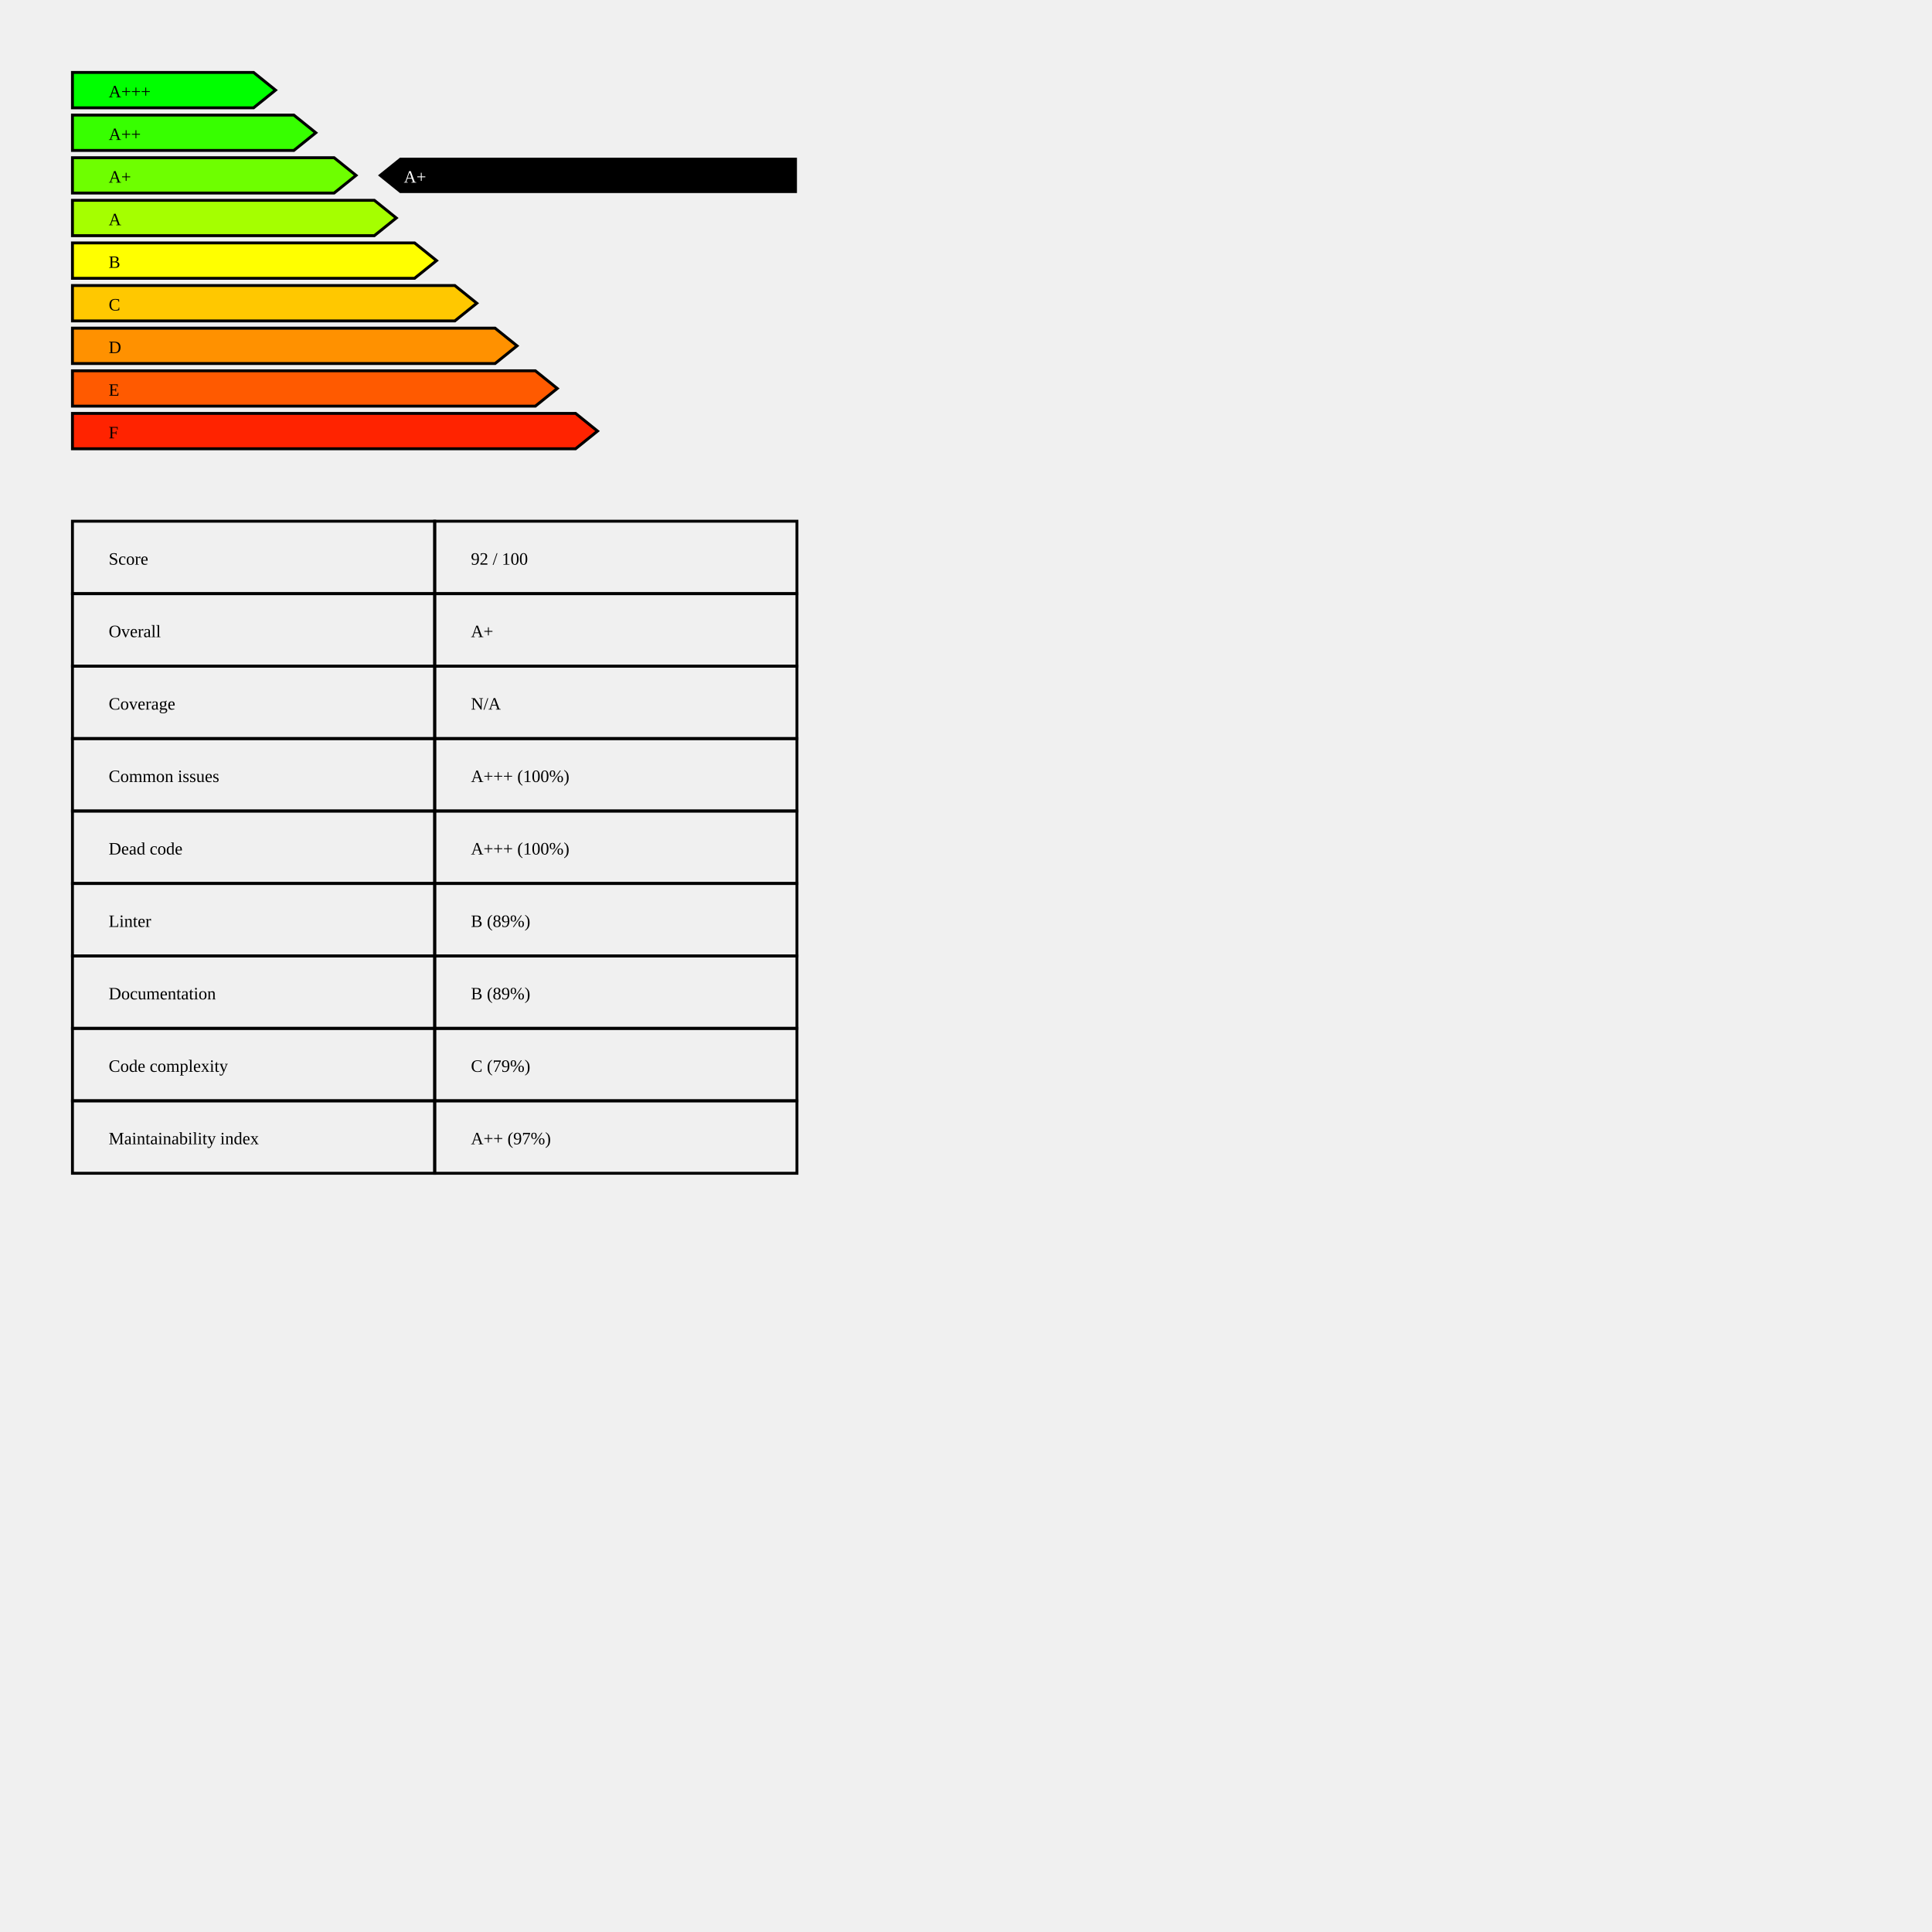
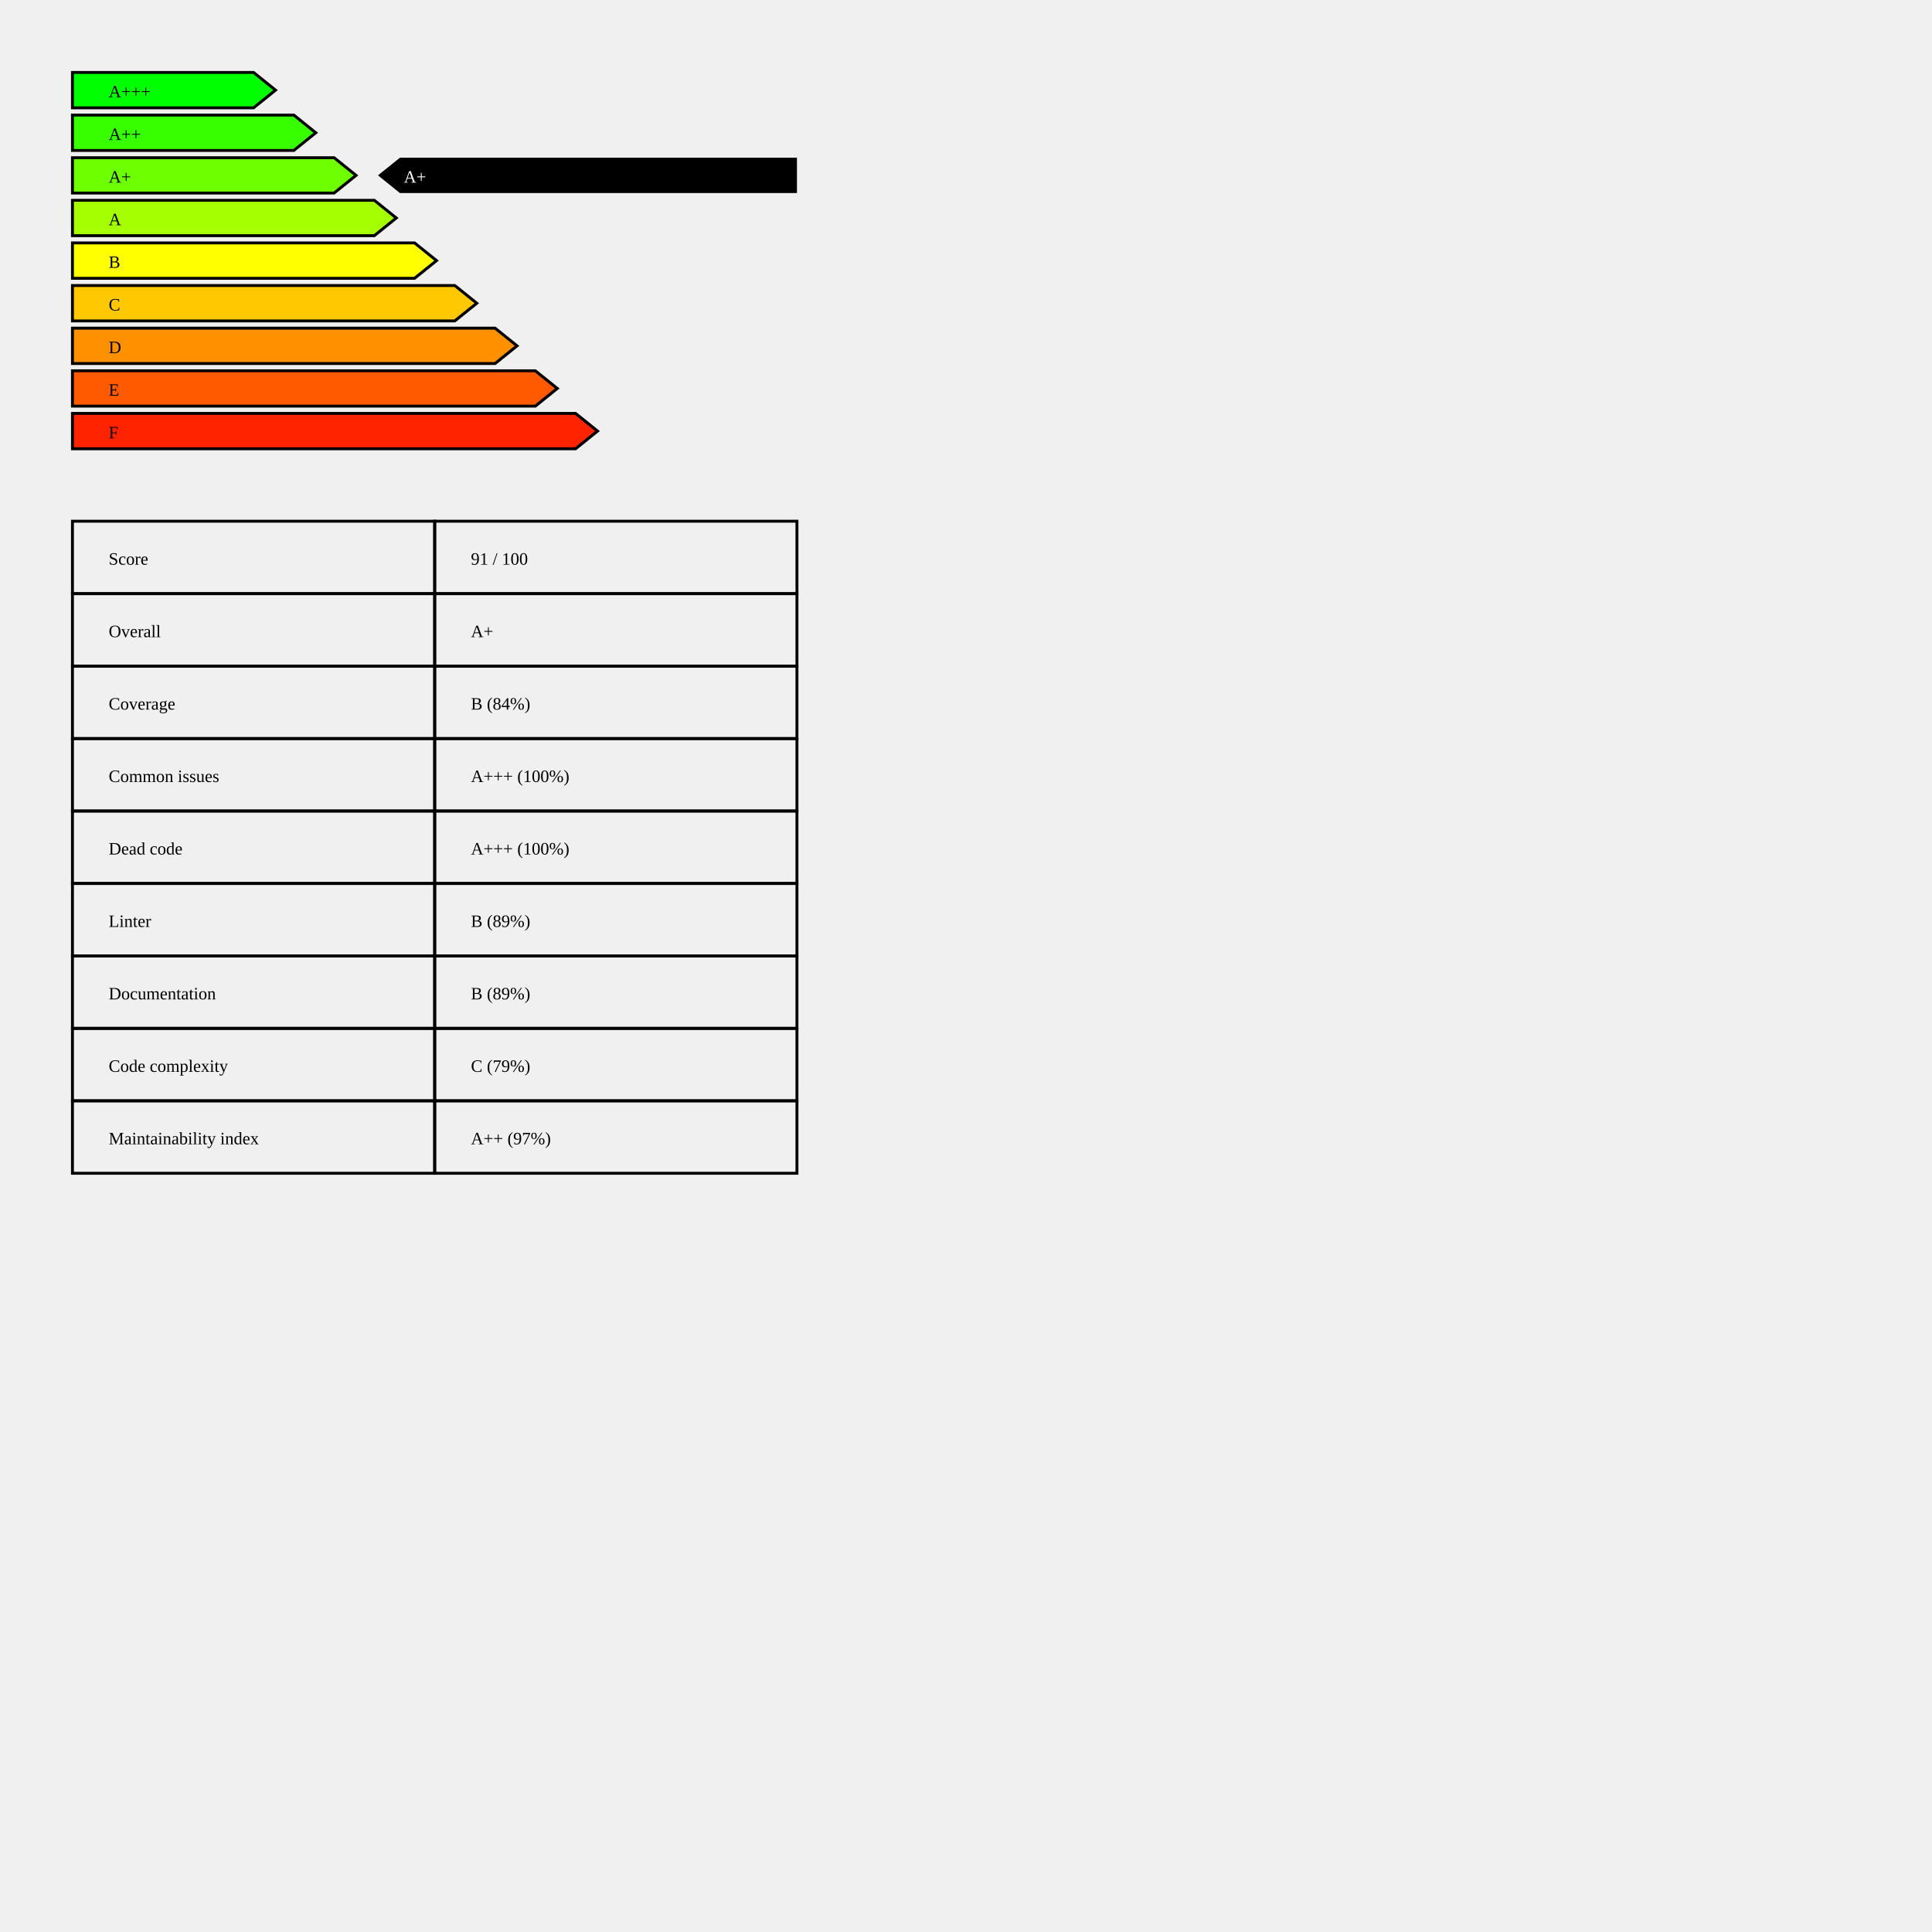
<svg xmlns="http://www.w3.org/2000/svg" baseProfile="full" height="1000pt" version="1.1" width="1000pt">
  <defs />
  <polygon points="50,50.0 175.0,50.0 190.152,62.206 175.0,74.412 50,74.412 50,50.0" style="fill:rgb(0 255 0);stroke:black;stroke-width:2;" />
  <text x="75.0" y="67.206">A+++</text>
  <polygon points="50,79.412 202.778,79.412 217.929,91.618 202.778,103.824 50,103.824 50,79.412" style="fill:rgb(55 255 0);stroke:black;stroke-width:2;" />
  <text x="75.0" y="96.618">A++</text>
  <polygon points="50,108.824 230.556,108.824 245.707,121.029 230.556,133.235 50,133.235 50,108.824" style="fill:rgb(110 255 0);stroke:black;stroke-width:2;" />
  <text x="75.0" y="126.029">A+</text>
  <polygon points="50,138.235 258.333,138.235 273.485,150.441 258.333,162.647 50,162.647 50,138.235" style="fill:rgb(165 255 0);stroke:black;stroke-width:2;" />
  <text x="75.0" y="155.441">A</text>
  <polygon points="50,167.647 286.111,167.647 301.263,179.853 286.111,192.059 50,192.059 50,167.647" style="fill:rgb(255 255 0);stroke:black;stroke-width:2;" />
  <text x="75.0" y="184.853">B</text>
  <polygon points="50,197.059 313.889,197.059 329.04,209.265 313.889,221.471 50,221.471 50,197.059" style="fill:rgb(255 200 0);stroke:black;stroke-width:2;" />
  <text x="75.0" y="214.265">C</text>
  <polygon points="50,226.471 341.667,226.471 356.818,238.676 341.667,250.882 50,250.882 50,226.471" style="fill:rgb(255 145 0);stroke:black;stroke-width:2;" />
  <text x="75.0" y="243.676">D</text>
  <polygon points="50,255.882 369.444,255.882 384.596,268.088 369.444,280.294 50,280.294 50,255.882" style="fill:rgb(255 90 0);stroke:black;stroke-width:2;" />
  <text x="75.0" y="273.088">E</text>
  <polygon points="50,285.294 397.222,285.294 412.374,297.5 397.222,309.706 50,309.706 50,285.294" style="fill:rgb(255 35 0);stroke:black;stroke-width:2;" />
  <text x="75.0" y="302.5">F</text>
  <polygon points="276.01,108.824 260.859,121.029 276.01,133.235 550,133.235 550,108.824" style="fill:black;" />
  <text fill="white" x="278.687" y="126.029">A+</text>
  <text x="75.0" y="389.706">Score</text>
-   <text x="325.0" y="389.706">92 / 100</text>
+   <text x="325.0" y="389.706">91 / 100</text>
  <polygon points="50,359.706 300,359.706 300,409.706 50,409.706 50,359.706" style="fill:none; stroke:black;stroke-width:2;" />
  <polygon points="300,359.706 550,359.706 550,409.706 300,409.706 300,359.706" style="fill:none; stroke:black;stroke-width:2;" />
  <text x="75.0" y="439.706">Overall</text>
  <text x="325.0" y="439.706">A+</text>
  <polygon points="50,409.706 300,409.706 300,459.706 50,459.706 50,409.706" style="fill:none; stroke:black;stroke-width:2;" />
  <polygon points="300,409.706 550,409.706 550,459.706 300,459.706 300,409.706" style="fill:none; stroke:black;stroke-width:2;" />
  <text x="75.0" y="489.706">Coverage</text>
-   <text x="325.0" y="489.706">N/A</text>
+   <text x="325.0" y="489.706">B  (84%)</text>
  <polygon points="50,459.706 300,459.706 300,509.706 50,509.706 50,459.706" style="fill:none; stroke:black;stroke-width:2;" />
  <polygon points="300,459.706 550,459.706 550,509.706 300,509.706 300,459.706" style="fill:none; stroke:black;stroke-width:2;" />
  <text x="75.0" y="539.706">Common issues</text>
  <text x="325.0" y="539.706">A+++  (100%)</text>
  <polygon points="50,509.706 300,509.706 300,559.706 50,559.706 50,509.706" style="fill:none; stroke:black;stroke-width:2;" />
  <polygon points="300,509.706 550,509.706 550,559.706 300,559.706 300,509.706" style="fill:none; stroke:black;stroke-width:2;" />
  <text x="75.0" y="589.706">Dead code</text>
  <text x="325.0" y="589.706">A+++  (100%)</text>
  <polygon points="50,559.706 300,559.706 300,609.706 50,609.706 50,559.706" style="fill:none; stroke:black;stroke-width:2;" />
  <polygon points="300,559.706 550,559.706 550,609.706 300,609.706 300,559.706" style="fill:none; stroke:black;stroke-width:2;" />
  <text x="75.0" y="639.706">Linter</text>
  <text x="325.0" y="639.706">B  (89%)</text>
  <polygon points="50,609.706 300,609.706 300,659.706 50,659.706 50,609.706" style="fill:none; stroke:black;stroke-width:2;" />
  <polygon points="300,609.706 550,609.706 550,659.706 300,659.706 300,609.706" style="fill:none; stroke:black;stroke-width:2;" />
  <text x="75.0" y="689.706">Documentation</text>
  <text x="325.0" y="689.706">B  (89%)</text>
  <polygon points="50,659.706 300,659.706 300,709.706 50,709.706 50,659.706" style="fill:none; stroke:black;stroke-width:2;" />
  <polygon points="300,659.706 550,659.706 550,709.706 300,709.706 300,659.706" style="fill:none; stroke:black;stroke-width:2;" />
  <text x="75.0" y="739.706">Code complexity</text>
  <text x="325.0" y="739.706">C  (79%)</text>
  <polygon points="50,709.706 300,709.706 300,759.706 50,759.706 50,709.706" style="fill:none; stroke:black;stroke-width:2;" />
  <polygon points="300,709.706 550,709.706 550,759.706 300,759.706 300,709.706" style="fill:none; stroke:black;stroke-width:2;" />
  <text x="75.0" y="789.706">Maintainability index</text>
  <text x="325.0" y="789.706">A++  (97%)</text>
  <polygon points="50,759.706 300,759.706 300,809.706 50,809.706 50,759.706" style="fill:none; stroke:black;stroke-width:2;" />
  <polygon points="300,759.706 550,759.706 550,809.706 300,809.706 300,759.706" style="fill:none; stroke:black;stroke-width:2;" />
</svg>
